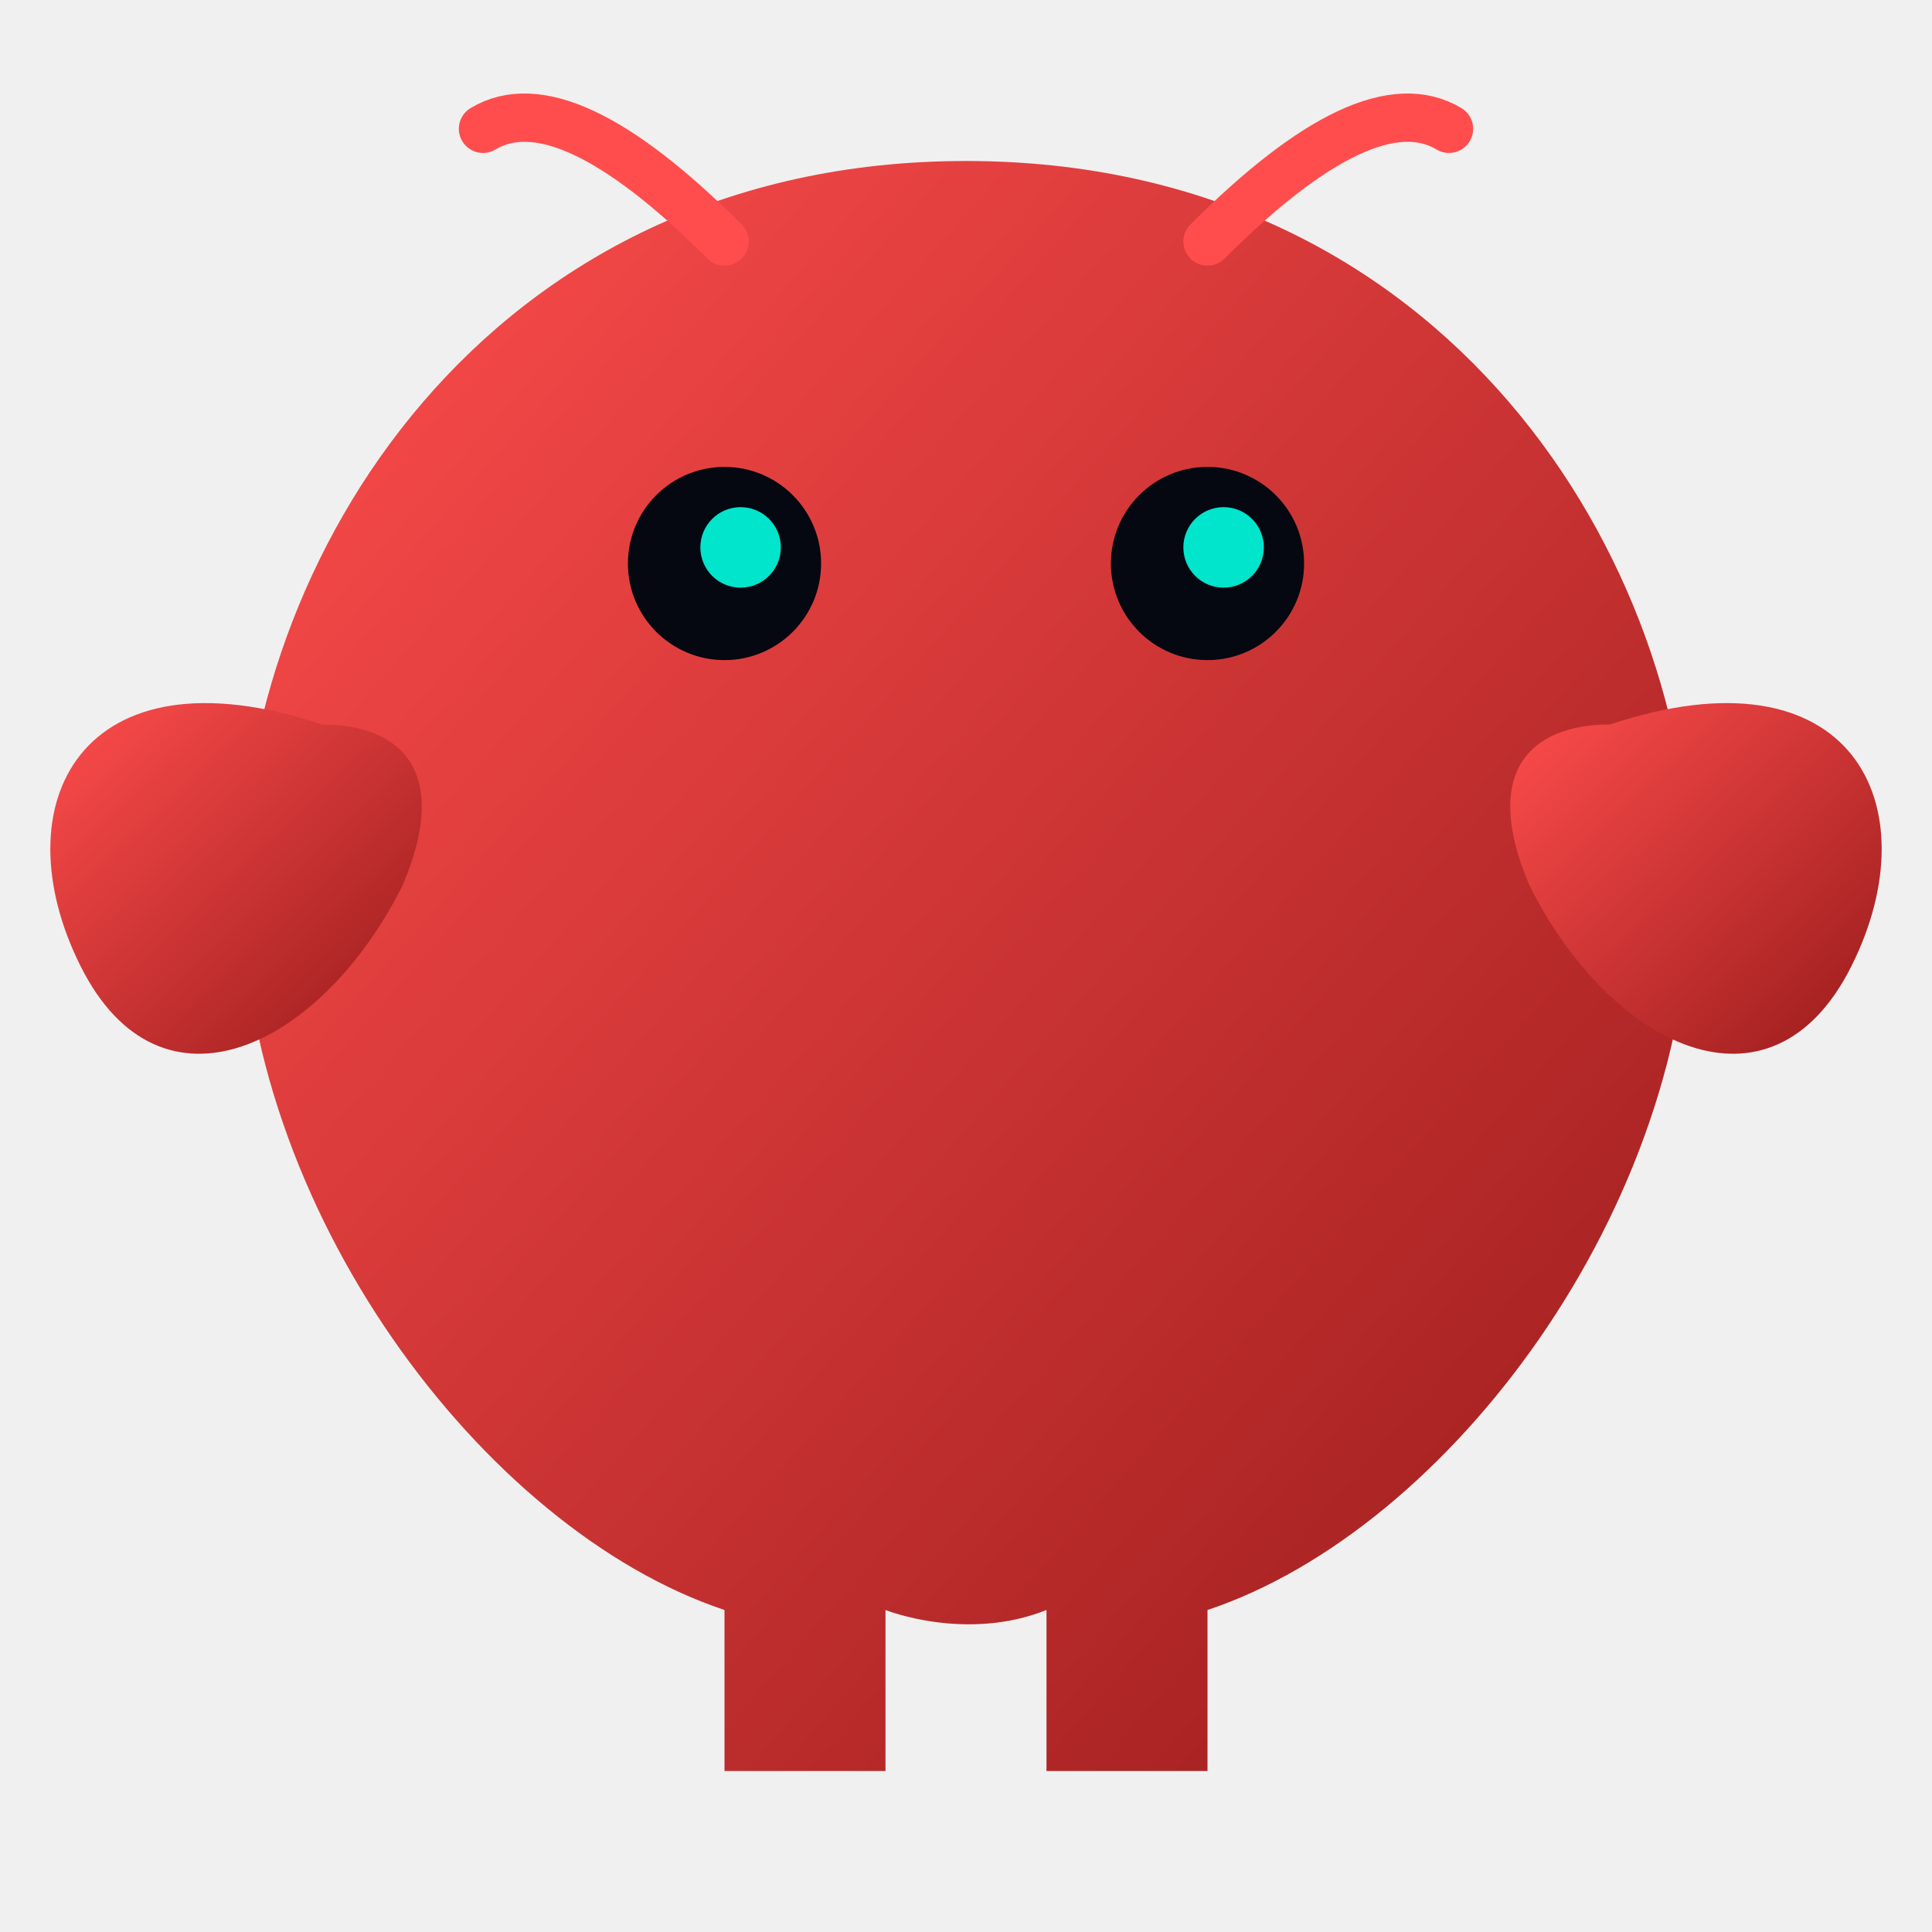
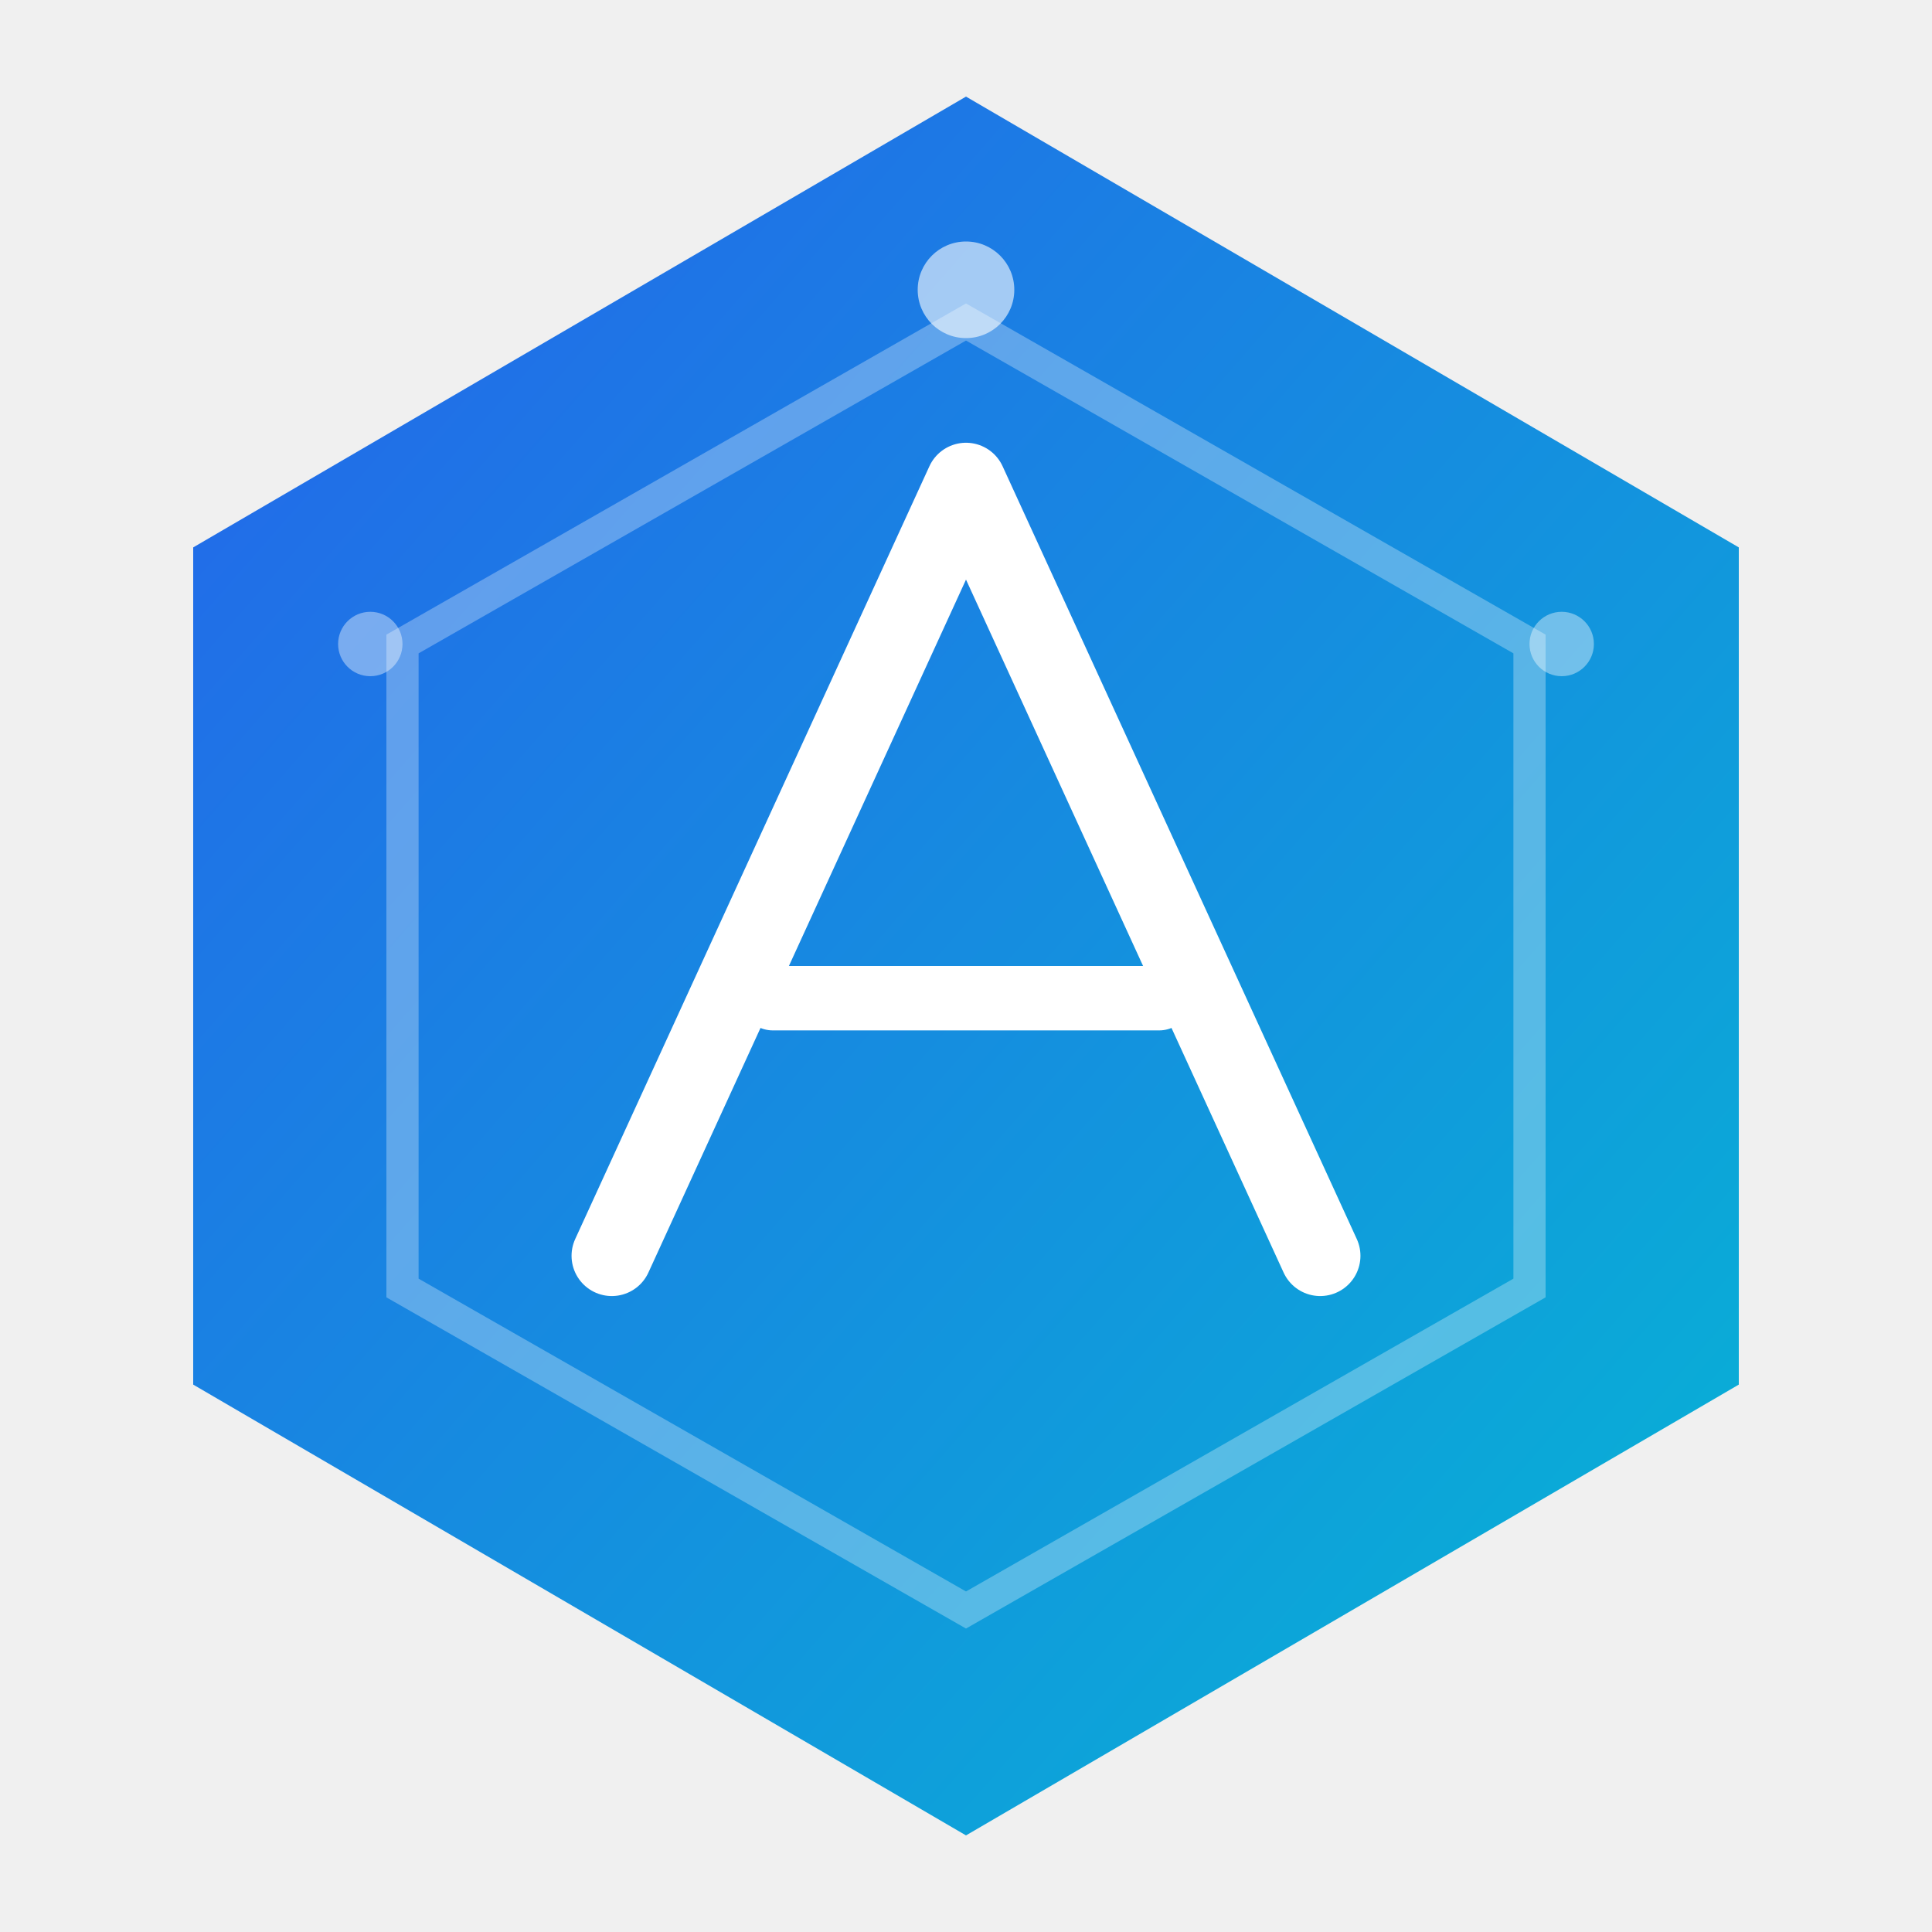
<svg xmlns="http://www.w3.org/2000/svg" viewBox="0 0 120 120" fill="none">
  <defs>
-     <linearGradient id="lobster-gradient" x1="0%" y1="0%" x2="100%" y2="100%">
-       <stop offset="0%" stop-color="#ff4d4d" />
-       <stop offset="100%" stop-color="#991b1b" />
+     <linearGradient id="agentops-gradient" x1="0%" y1="0%" x2="100%" y2="100%">
+       <stop offset="0%" stop-color="#2563eb" />
+       <stop offset="100%" stop-color="#06b6d4" />
    </linearGradient>
  </defs>
-   <path d="M60 10 C30 10 15 35 15 55 C15 75 30 95 45 100 L45 110 L55 110 L55 100 C55 100 60 102 65 100 L65 110 L75 110 L75 100 C90 95 105 75 105 55 C105 35 90 10 60 10Z" fill="url(#lobster-gradient)" />
-   <path d="M20 45 C5 40 0 50 5 60 C10 70 20 65 25 55 C28 48 25 45 20 45Z" fill="url(#lobster-gradient)" />
-   <path d="M100 45 C115 40 120 50 115 60 C110 70 100 65 95 55 C92 48 95 45 100 45Z" fill="url(#lobster-gradient)" />
-   <path d="M45 15 Q35 5 30 8" stroke="#ff4d4d" stroke-width="3" stroke-linecap="round" />
-   <path d="M75 15 Q85 5 90 8" stroke="#ff4d4d" stroke-width="3" stroke-linecap="round" />
-   <circle cx="45" cy="35" r="6" fill="#050810" />
-   <circle cx="75" cy="35" r="6" fill="#050810" />
-   <circle cx="46" cy="34" r="2.5" fill="#00e5cc" />
-   <circle cx="76" cy="34" r="2.5" fill="#00e5cc" />
+   <path d="M60 6 L108 34 L108 86 L60 114 L12 86 L12 34 Z" fill="url(#agentops-gradient)" rx="4" />
+   <path d="M60 20 L95 40 L95 80 L60 100 L25 80 L25 40 Z" fill="none" stroke="rgba(255,255,255,0.3)" stroke-width="2" />
+   <path d="M38 78 L60 30 L82 78" fill="none" stroke="white" stroke-width="5" stroke-linecap="round" stroke-linejoin="round" />
+   <line x1="48" y1="62" x2="72" y2="62" stroke="white" stroke-width="4" stroke-linecap="round" />
+   <circle cx="60" cy="18" r="3" fill="rgba(255,255,255,0.6)" />
+   <circle cx="97" cy="40" r="2" fill="rgba(255,255,255,0.4)" />
+   <circle cx="23" cy="40" r="2" fill="rgba(255,255,255,0.4)" />
</svg>
